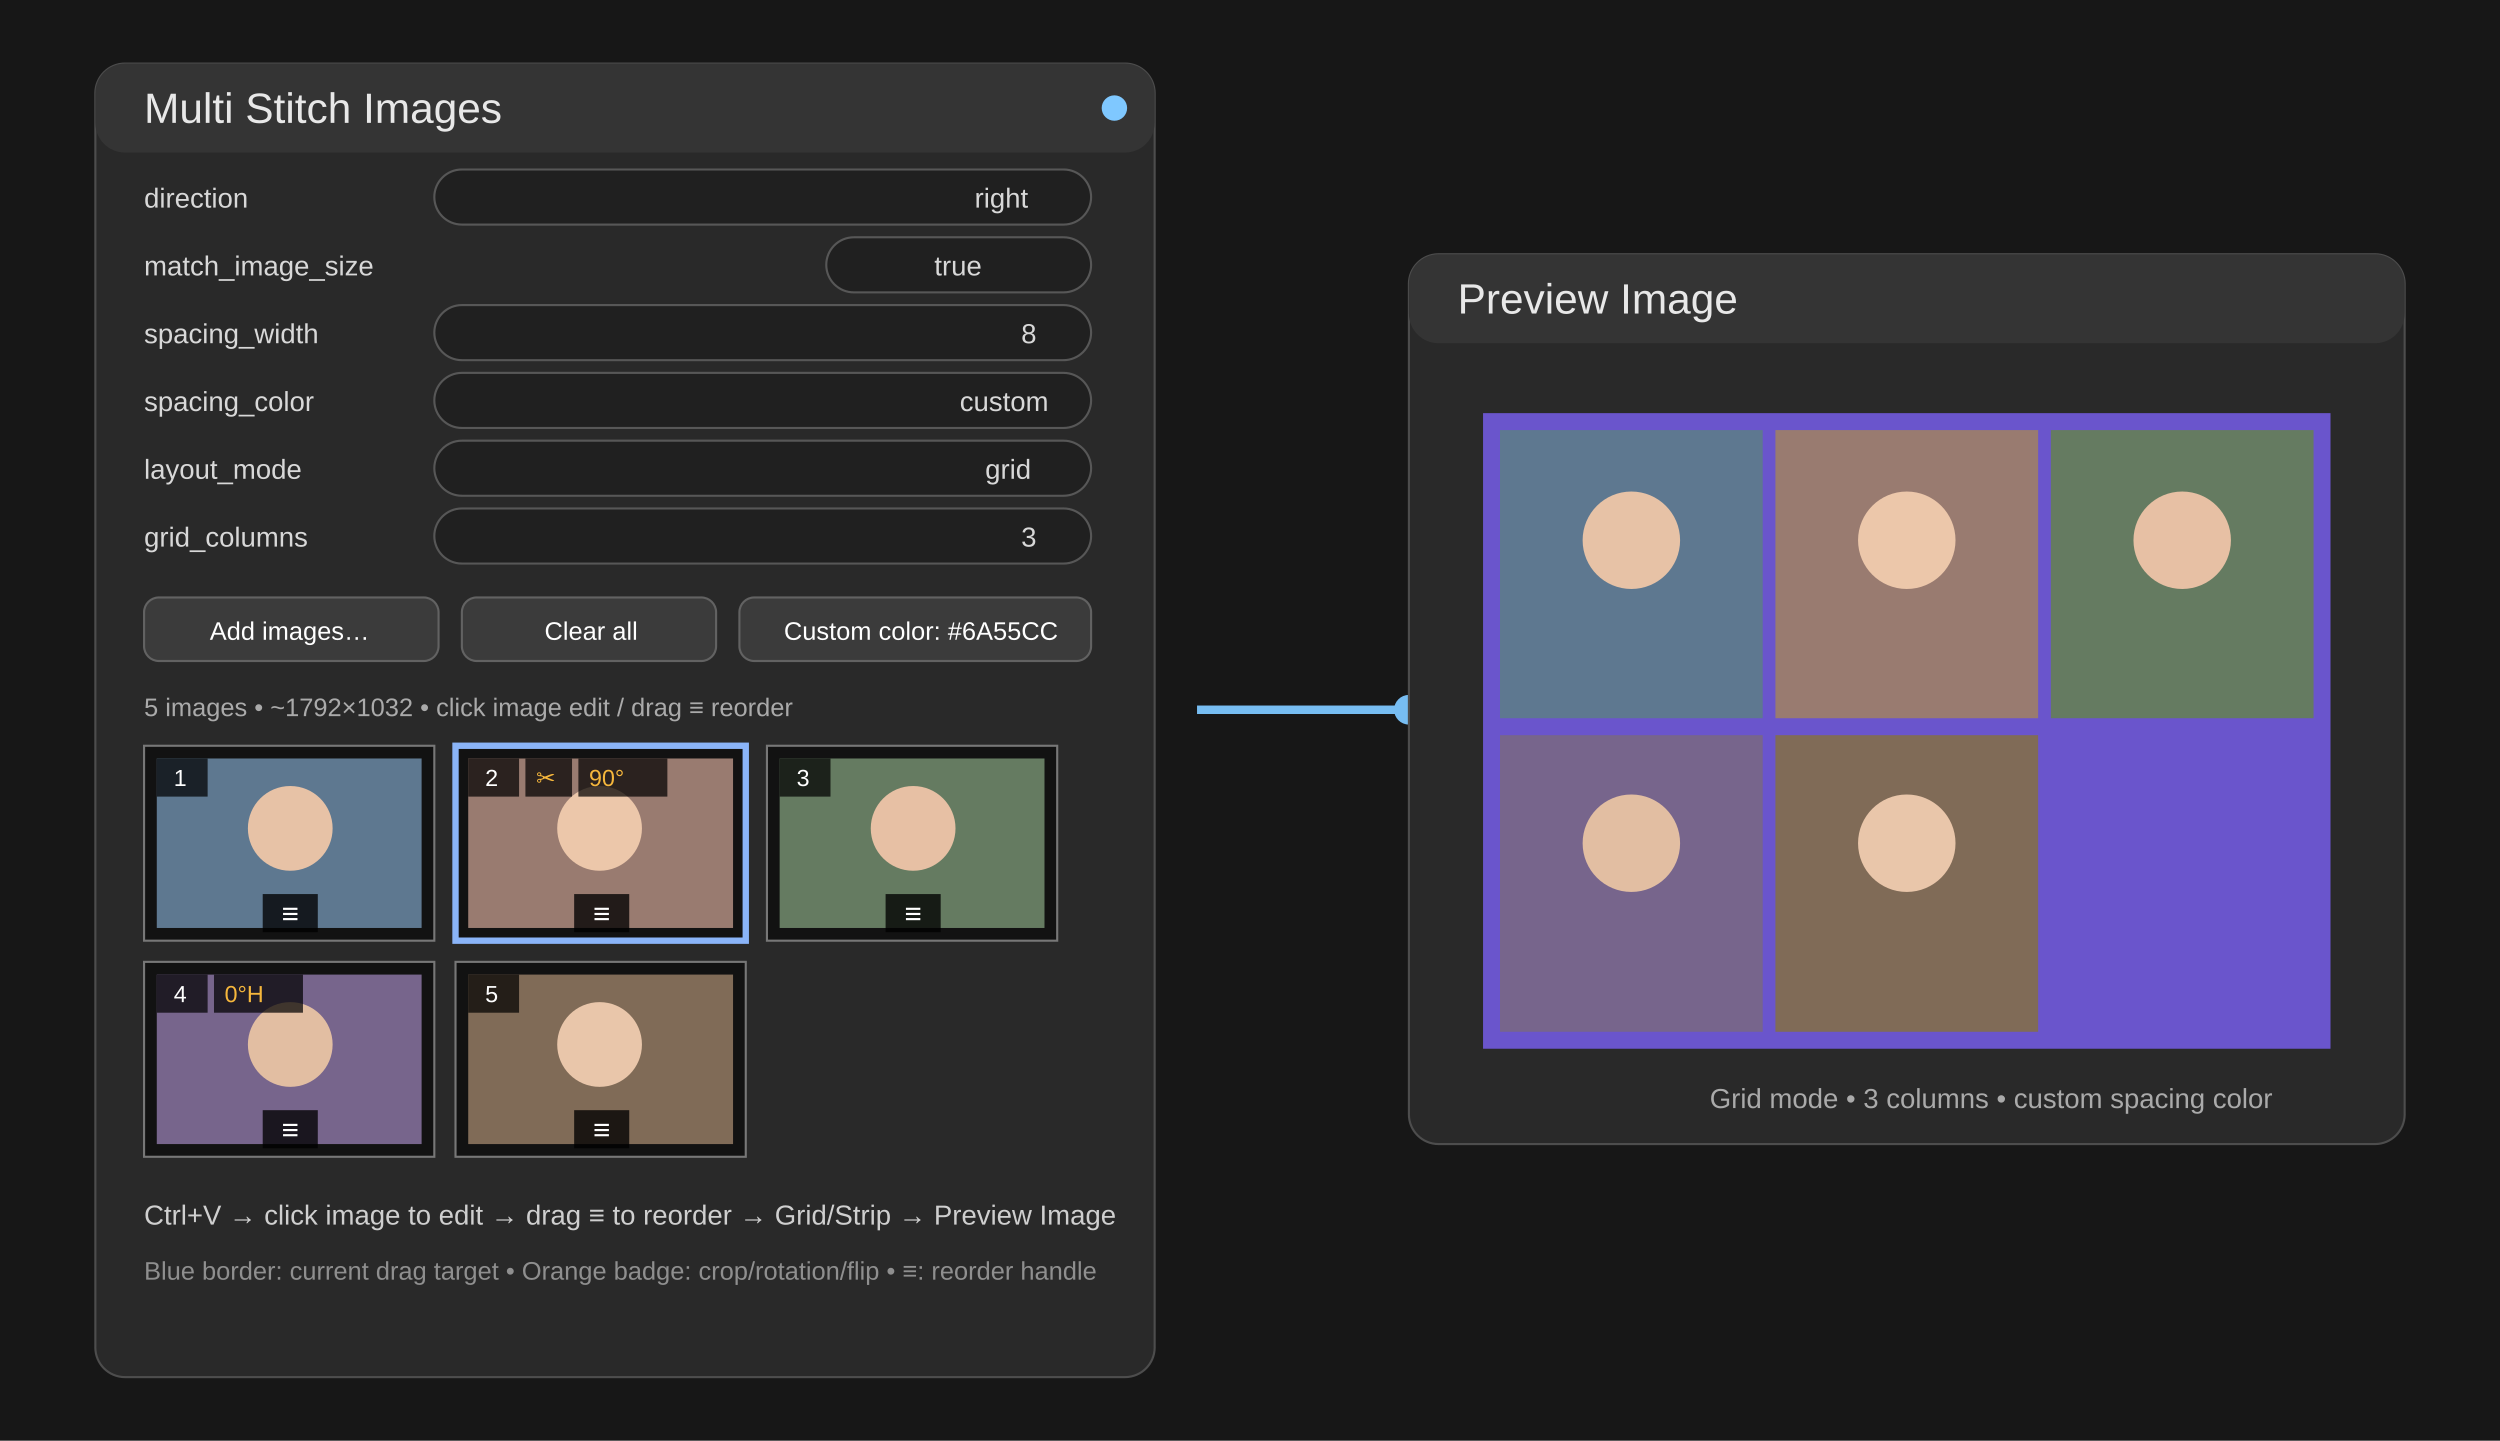
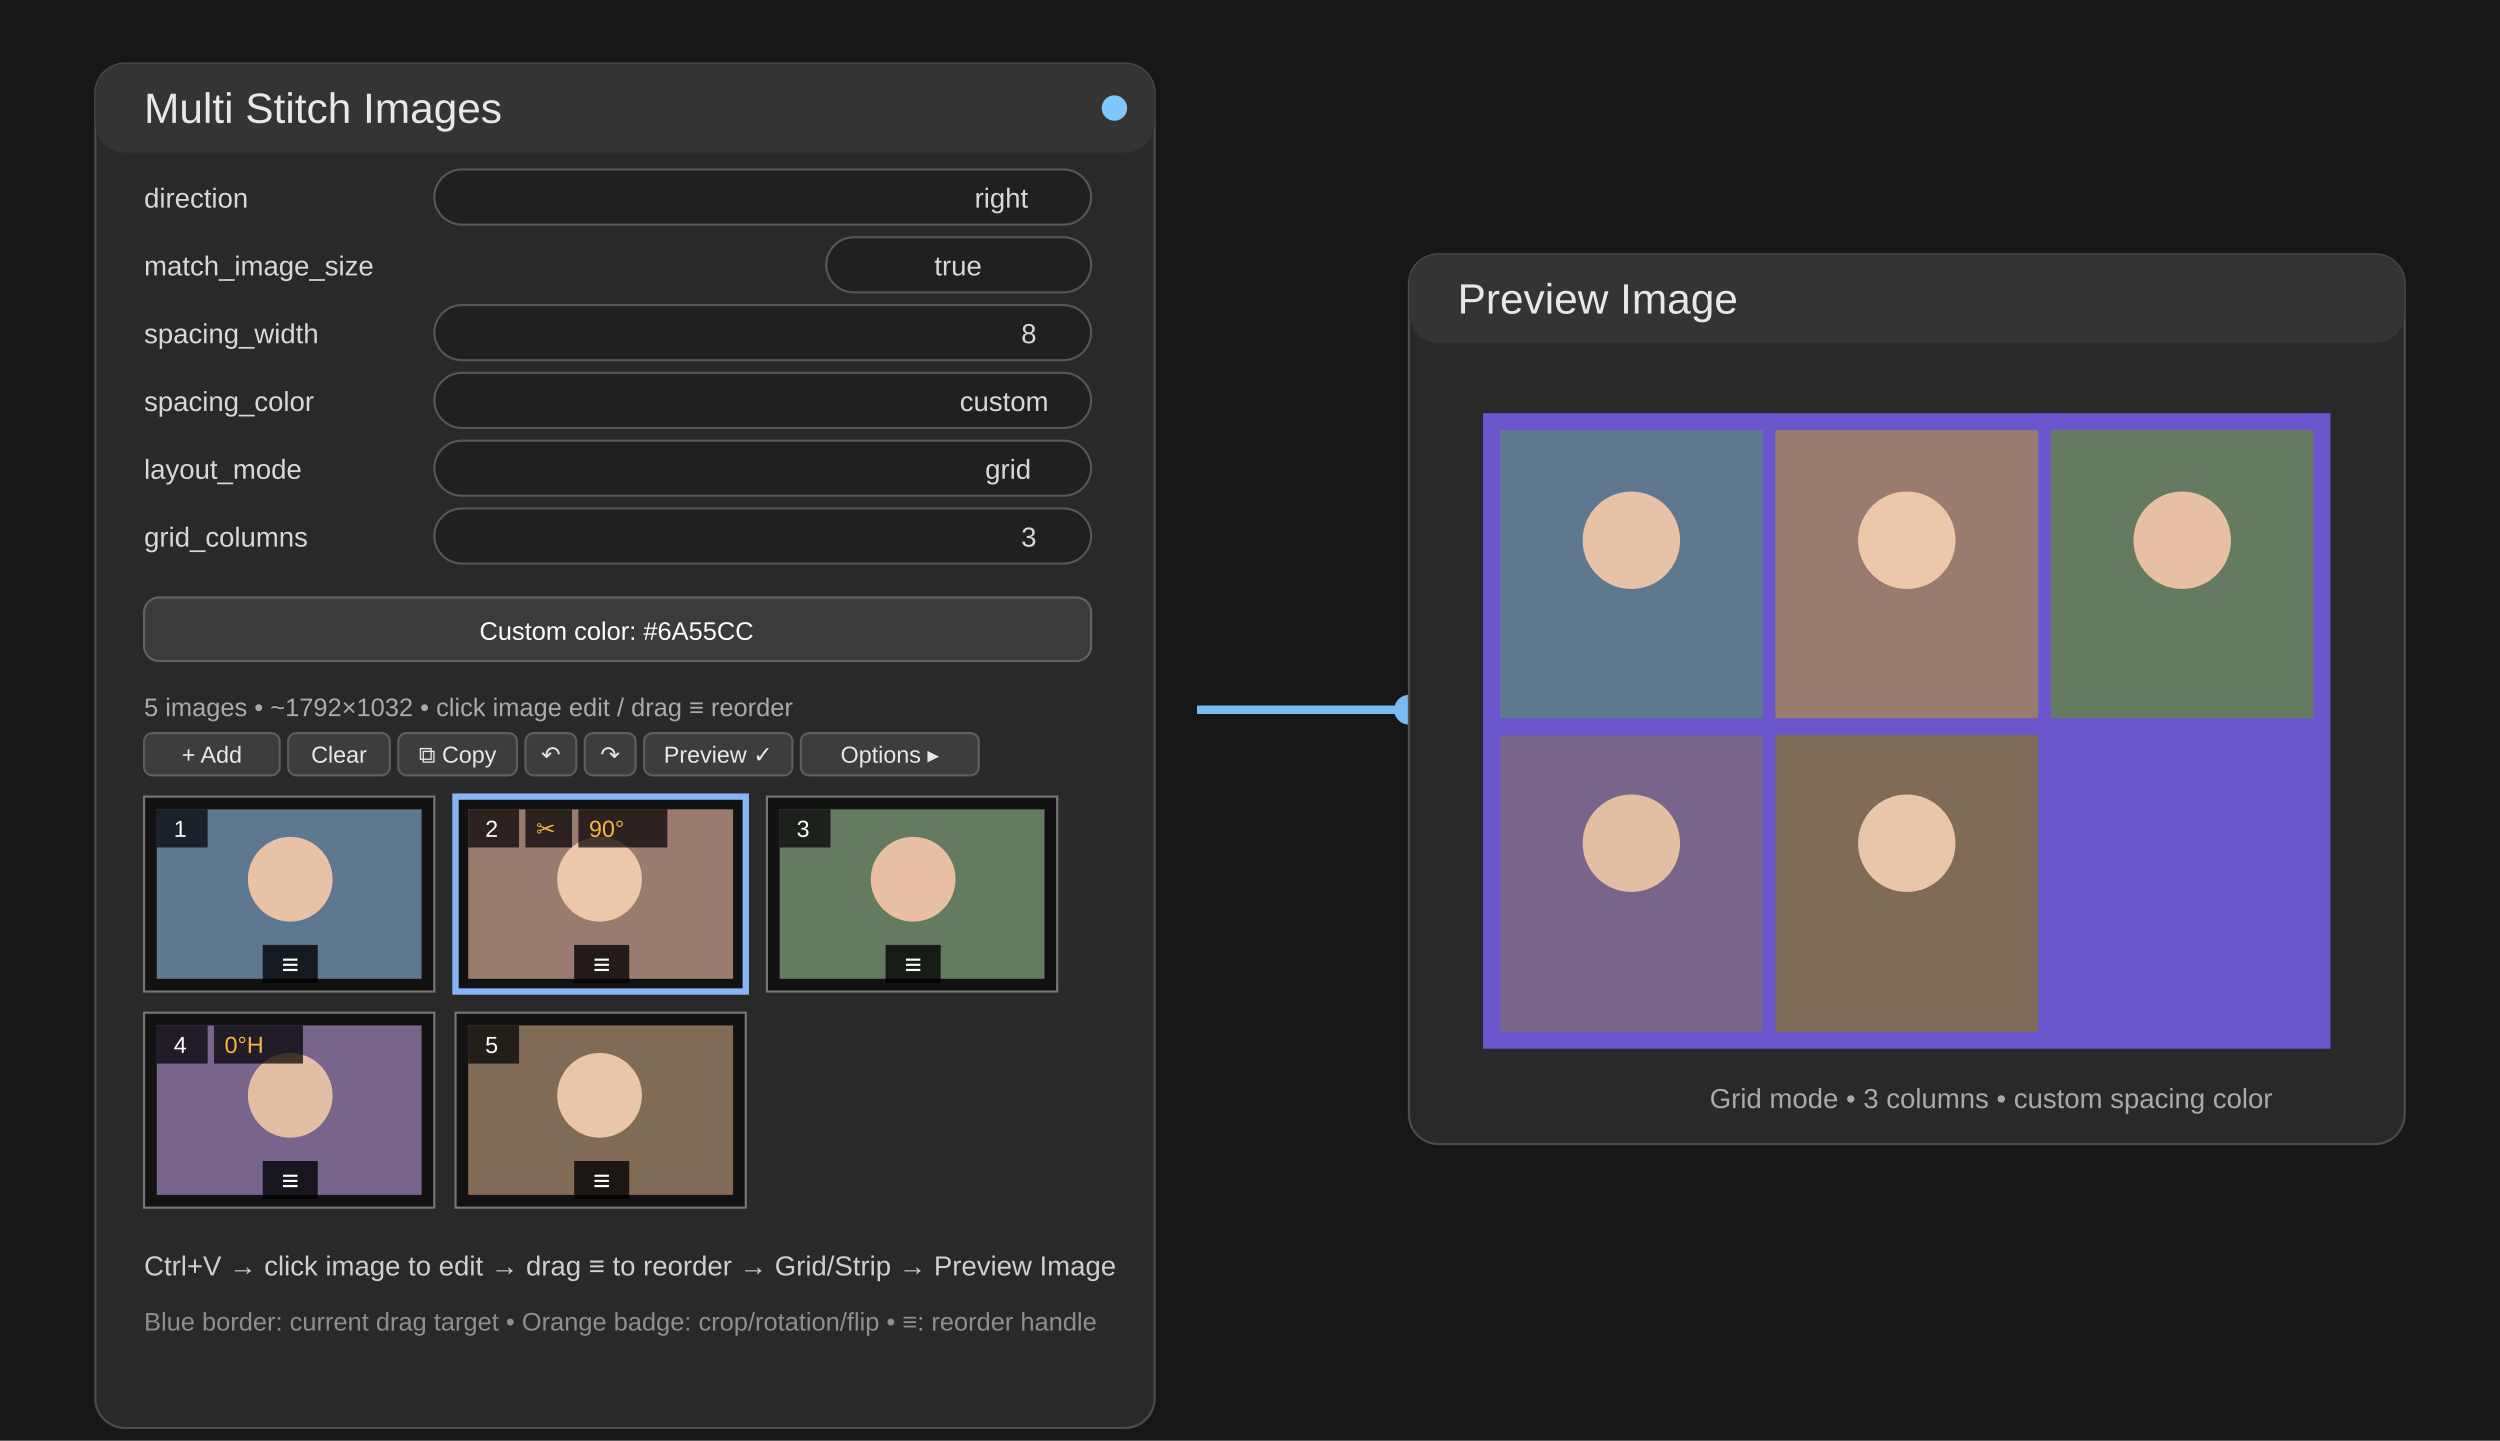
<svg xmlns="http://www.w3.org/2000/svg" width="1180" height="680" viewBox="0 0 1180 680">
  <rect width="1180" height="680" fill="#171717" />
-   <rect x="45" y="30" width="500" height="620" rx="14" fill="#292929" stroke="#4d4d4d" />
+   <rect x="45" y="30" width="500" height="644" rx="14" fill="#292929" stroke="#4d4d4d" />
  <rect x="45" y="30" width="500" height="42" rx="14" fill="#343434" />
  <text x="68" y="58" font-family="Segoe UI,Arial" font-size="20" fill="#e8e8e8">Multi Stitch Images</text>
  <circle cx="526" cy="51" r="6" fill="#7fc8ff" />
  <g font-family="Segoe UI,Arial" font-size="13" fill="#d8d8d8">
    <text x="68" y="98">direction</text>
    <rect x="205" y="80" width="310" height="26" rx="13" fill="#202020" stroke="#575757" />
    <text x="460" y="98">right</text>
    <text x="68" y="130">match_image_size</text>
    <rect x="390" y="112" width="125" height="26" rx="13" fill="#202020" stroke="#575757" />
    <text x="441" y="130">true</text>
    <text x="68" y="162">spacing_width</text>
    <rect x="205" y="144" width="310" height="26" rx="13" fill="#202020" stroke="#575757" />
    <text x="482" y="162">8</text>
    <text x="68" y="194">spacing_color</text>
    <rect x="205" y="176" width="310" height="26" rx="13" fill="#202020" stroke="#575757" />
    <text x="453" y="194">custom</text>
    <text x="68" y="226">layout_mode</text>
    <rect x="205" y="208" width="310" height="26" rx="13" fill="#202020" stroke="#575757" />
    <text x="465" y="226">grid</text>
    <text x="68" y="258">grid_columns</text>
    <rect x="205" y="240" width="310" height="26" rx="13" fill="#202020" stroke="#575757" />
    <text x="482" y="258">3</text>
  </g>
-   <rect x="68" y="282" width="139" height="30" rx="7" fill="#3b3b3b" stroke="#626262" />
-   <text x="99" y="302" font-family="Segoe UI,Arial" font-size="12" fill="#fff">Add images…</text>
-   <rect x="218" y="282" width="120" height="30" rx="7" fill="#3b3b3b" stroke="#626262" />
-   <text x="257" y="302" font-family="Segoe UI,Arial" font-size="12" fill="#fff">Clear all</text>
-   <rect x="349" y="282" width="166" height="30" rx="7" fill="#3b3b3b" stroke="#626262" />
-   <text x="370" y="302" font-family="Segoe UI,Arial" font-size="12" fill="#fff">Custom color: #6A55CC</text>
+   <rect x="68" y="282" width="447" height="30" rx="7" fill="#3b3b3b" stroke="#626262" />
+   <text x="291" y="302" font-family="Segoe UI,Arial" font-size="12" fill="#fff" text-anchor="middle">Custom color: #6A55CC</text>
  <text x="68" y="338" font-family="Segoe UI,Arial" font-size="12" fill="#aaa">5 images • ~1792×1032 • click image edit / drag ≡ reorder</text>
+   <rect x="68" y="346" width="64" height="20" rx="4" fill="#3d3d3d" stroke="#5e5e5e" />
+   <text x="100" y="360" font-family="Segoe UI,Arial" font-size="11" fill="#e8e8e8" text-anchor="middle">+ Add</text>
+   <rect x="136" y="346" width="48" height="20" rx="4" fill="#3d3d3d" stroke="#5e5e5e" />
+   <text x="160" y="360" font-family="Segoe UI,Arial" font-size="11" fill="#e8e8e8" text-anchor="middle">Clear</text>
+   <rect x="188" y="346" width="56" height="20" rx="4" fill="#3d3d3d" stroke="#5e5e5e" />
+   <text x="216" y="360" font-family="Segoe UI,Arial" font-size="11" fill="#e8e8e8" text-anchor="middle">⧉ Copy</text>
+   <rect x="248" y="346" width="24" height="20" rx="4" fill="#3d3d3d" stroke="#5e5e5e" />
+   <text x="260" y="360" font-family="Segoe UI,Arial" font-size="11" fill="#e8e8e8" text-anchor="middle">↶</text>
+   <rect x="276" y="346" width="24" height="20" rx="4" fill="#3d3d3d" stroke="#5e5e5e" />
+   <text x="288" y="360" font-family="Segoe UI,Arial" font-size="11" fill="#e8e8e8" text-anchor="middle">↷</text>
+   <rect x="304" y="346" width="70" height="20" rx="4" fill="#3d3d3d" stroke="#5e5e5e" />
+   <text x="339" y="360" font-family="Segoe UI,Arial" font-size="11" fill="#e8e8e8" text-anchor="middle">Preview ✓</text>
+   <rect x="378" y="346" width="84" height="20" rx="4" fill="#3d3d3d" stroke="#5e5e5e" />
+   <text x="420" y="360" font-family="Segoe UI,Arial" font-size="11" fill="#e8e8e8" text-anchor="middle">Options ▸</text>
  <g font-family="Segoe UI,Arial" font-size="11">
-     <rect x="68" y="352" width="137" height="92" fill="#121212" stroke="#777" />
-     <rect x="74" y="358" width="125" height="80" fill="#5e7890" />
-     <circle cx="137" cy="391" r="20" fill="#e7c2a6" />
-     <rect x="74" y="358" width="24" height="18" fill="#000" opacity=".72" />
-     <text x="82" y="371" fill="#fff">1</text>
-     <rect x="215" y="352" width="137" height="92" fill="#121212" stroke="#8ab4f8" stroke-width="3" />
-     <rect x="221" y="358" width="125" height="80" fill="#997b70" />
-     <circle cx="283" cy="391" r="20" fill="#ecc7aa" />
-     <rect x="221" y="358" width="24" height="18" fill="#000" opacity=".72" />
-     <text x="229" y="371" fill="#fff">2</text>
-     <rect x="248" y="358" width="22" height="18" fill="#000" opacity=".72" />
-     <text x="253" y="371" fill="#f6b73c">✂</text>
-     <rect x="273" y="358" width="42" height="18" fill="#000" opacity=".72" />
-     <text x="278" y="371" fill="#f6b73c">90°</text>
-     <rect x="362" y="352" width="137" height="92" fill="#121212" stroke="#777" />
-     <rect x="368" y="358" width="125" height="80" fill="#657b61" />
-     <circle cx="431" cy="391" r="20" fill="#e7c0a4" />
-     <rect x="368" y="358" width="24" height="18" fill="#000" opacity=".72" />
-     <text x="376" y="371" fill="#fff">3</text>
-     <rect x="68" y="454" width="137" height="92" fill="#121212" stroke="#777" />
-     <rect x="74" y="460" width="125" height="80" fill="#77658c" />
-     <circle cx="137" cy="493" r="20" fill="#e2bea2" />
-     <rect x="74" y="460" width="24" height="18" fill="#000" opacity=".72" />
-     <text x="82" y="473" fill="#fff">4</text>
-     <rect x="101" y="460" width="42" height="18" fill="#000" opacity=".72" />
-     <text x="106" y="473" fill="#f6b73c">0°H</text>
-     <rect x="215" y="454" width="137" height="92" fill="#121212" stroke="#777" />
-     <rect x="221" y="460" width="125" height="80" fill="#806b57" />
-     <circle cx="283" cy="493" r="20" fill="#e9c6aa" />
-     <rect x="221" y="460" width="24" height="18" fill="#000" opacity=".72" />
-     <text x="229" y="473" fill="#fff">5</text>
+     <rect x="68" y="376" width="137" height="92" fill="#121212" stroke="#777" />
+     <rect x="74" y="382" width="125" height="80" fill="#5e7890" />
+     <circle cx="137" cy="415" r="20" fill="#e7c2a6" />
+     <rect x="74" y="382" width="24" height="18" fill="#000" opacity=".72" />
+     <text x="82" y="395" fill="#fff">1</text>
+     <rect x="215" y="376" width="137" height="92" fill="#121212" stroke="#8ab4f8" stroke-width="3" />
+     <rect x="221" y="382" width="125" height="80" fill="#997b70" />
+     <circle cx="283" cy="415" r="20" fill="#ecc7aa" />
+     <rect x="221" y="382" width="24" height="18" fill="#000" opacity=".72" />
+     <text x="229" y="395" fill="#fff">2</text>
+     <rect x="248" y="382" width="22" height="18" fill="#000" opacity=".72" />
+     <text x="253" y="395" fill="#f6b73c">✂</text>
+     <rect x="273" y="382" width="42" height="18" fill="#000" opacity=".72" />
+     <text x="278" y="395" fill="#f6b73c">90°</text>
+     <rect x="362" y="376" width="137" height="92" fill="#121212" stroke="#777" />
+     <rect x="368" y="382" width="125" height="80" fill="#657b61" />
+     <circle cx="431" cy="415" r="20" fill="#e7c0a4" />
+     <rect x="368" y="382" width="24" height="18" fill="#000" opacity=".72" />
+     <text x="376" y="395" fill="#fff">3</text>
+     <rect x="68" y="478" width="137" height="92" fill="#121212" stroke="#777" />
+     <rect x="74" y="484" width="125" height="80" fill="#77658c" />
+     <circle cx="137" cy="517" r="20" fill="#e2bea2" />
+     <rect x="74" y="484" width="24" height="18" fill="#000" opacity=".72" />
+     <text x="82" y="497" fill="#fff">4</text>
+     <rect x="101" y="484" width="42" height="18" fill="#000" opacity=".72" />
+     <text x="106" y="497" fill="#f6b73c">0°H</text>
+     <rect x="215" y="478" width="137" height="92" fill="#121212" stroke="#777" />
+     <rect x="221" y="484" width="125" height="80" fill="#806b57" />
+     <circle cx="283" cy="517" r="20" fill="#e9c6aa" />
+     <rect x="221" y="484" width="24" height="18" fill="#000" opacity=".72" />
+     <text x="229" y="497" fill="#fff">5</text>
    <g fill="#000" opacity=".78">
-       <rect x="124" y="422" width="26" height="18" />
-       <rect x="271" y="422" width="26" height="18" />
-       <rect x="418" y="422" width="26" height="18" />
-       <rect x="124" y="524" width="26" height="18" />
-       <rect x="271" y="524" width="26" height="18" />
+       <rect x="124" y="446" width="26" height="18" />
+       <rect x="271" y="446" width="26" height="18" />
+       <rect x="418" y="446" width="26" height="18" />
+       <rect x="124" y="548" width="26" height="18" />
+       <rect x="271" y="548" width="26" height="18" />
    </g>
    <g fill="#fff" text-anchor="middle" font-size="14">
-       <text x="137" y="436">≡</text>
-       <text x="284" y="436">≡</text>
-       <text x="431" y="436">≡</text>
-       <text x="137" y="538">≡</text>
-       <text x="284" y="538">≡</text>
+       <text x="137" y="460">≡</text>
+       <text x="284" y="460">≡</text>
+       <text x="431" y="460">≡</text>
+       <text x="137" y="562">≡</text>
+       <text x="284" y="562">≡</text>
    </g>
  </g>
-   <text x="68" y="578" font-family="Segoe UI,Arial" font-size="13" fill="#cfcfcf">Ctrl+V → click image to edit → drag ≡ to reorder → Grid/Strip → Preview Image</text>
-   <text x="68" y="604" font-family="Segoe UI,Arial" font-size="12" fill="#8f8f8f">Blue border: current drag target • Orange badge: crop/rotation/flip • ≡: reorder handle</text>
+   <text x="68" y="602" font-family="Segoe UI,Arial" font-size="13" fill="#cfcfcf">Ctrl+V → click image to edit → drag ≡ to reorder → Grid/Strip → Preview Image</text>
+   <text x="68" y="628" font-family="Segoe UI,Arial" font-size="12" fill="#8f8f8f">Blue border: current drag target • Orange badge: crop/rotation/flip • ≡: reorder handle</text>
  <path d="M565 335 C615 335 625 335 665 335" stroke="#77bdf2" stroke-width="4" fill="none" />
  <circle cx="665" cy="335" r="7" fill="#77bdf2" />
  <rect x="665" y="120" width="470" height="420" rx="14" fill="#292929" stroke="#4d4d4d" />
  <rect x="665" y="120" width="470" height="42" rx="14" fill="#343434" />
  <text x="688" y="148" font-family="Segoe UI,Arial" font-size="20" fill="#e8e8e8">Preview Image</text>
  <rect x="700" y="195" width="400" height="300" fill="#6A55CC" />
  <g>
    <rect x="708" y="203" width="124" height="136" fill="#5e7890" />
    <circle cx="770" cy="255" r="23" fill="#e7c2a6" />
    <rect x="838" y="203" width="124" height="136" fill="#997b70" />
    <circle cx="900" cy="255" r="23" fill="#ecc7aa" />
    <rect x="968" y="203" width="124" height="136" fill="#657b61" />
    <circle cx="1030" cy="255" r="23" fill="#e7c0a4" />
    <rect x="708" y="347" width="124" height="140" fill="#77658c" />
    <circle cx="770" cy="398" r="23" fill="#e2bea2" />
    <rect x="838" y="347" width="124" height="140" fill="#806b57" />
    <circle cx="900" cy="398" r="23" fill="#e9c6aa" />
  </g>
  <text x="807" y="523" font-family="Segoe UI,Arial" font-size="13" fill="#aaa">Grid mode • 3 columns • custom spacing color</text>
</svg>
